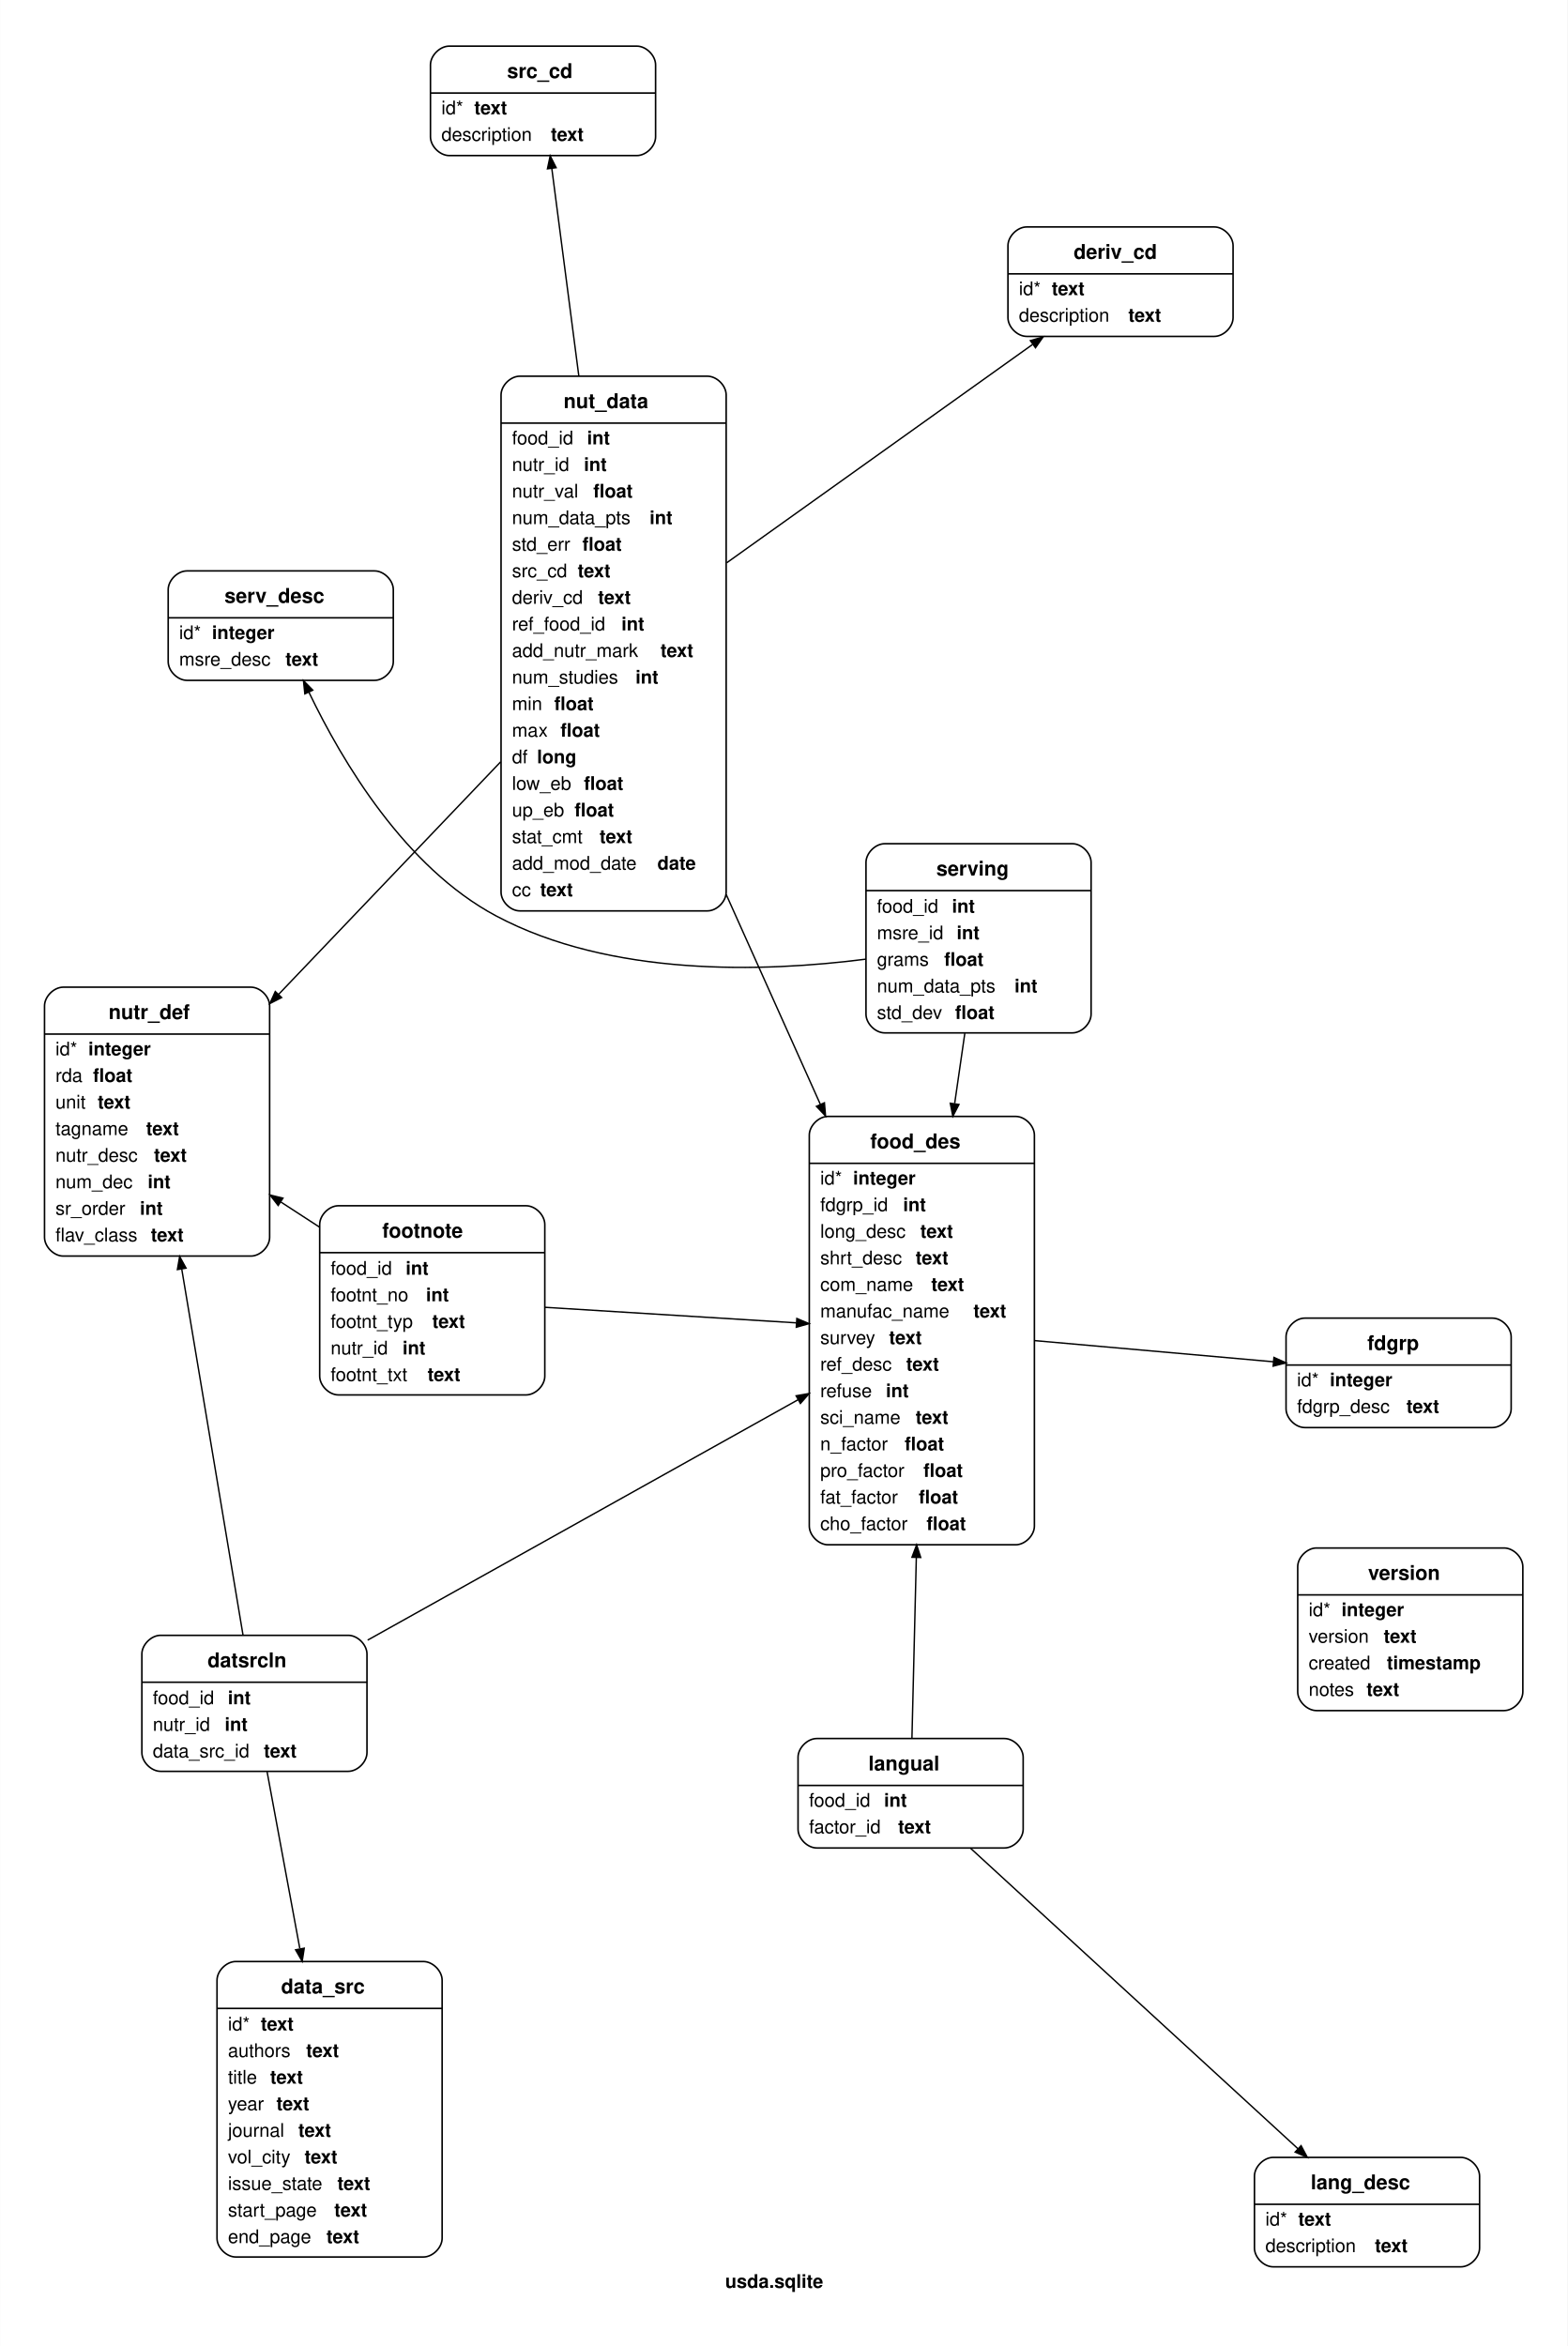
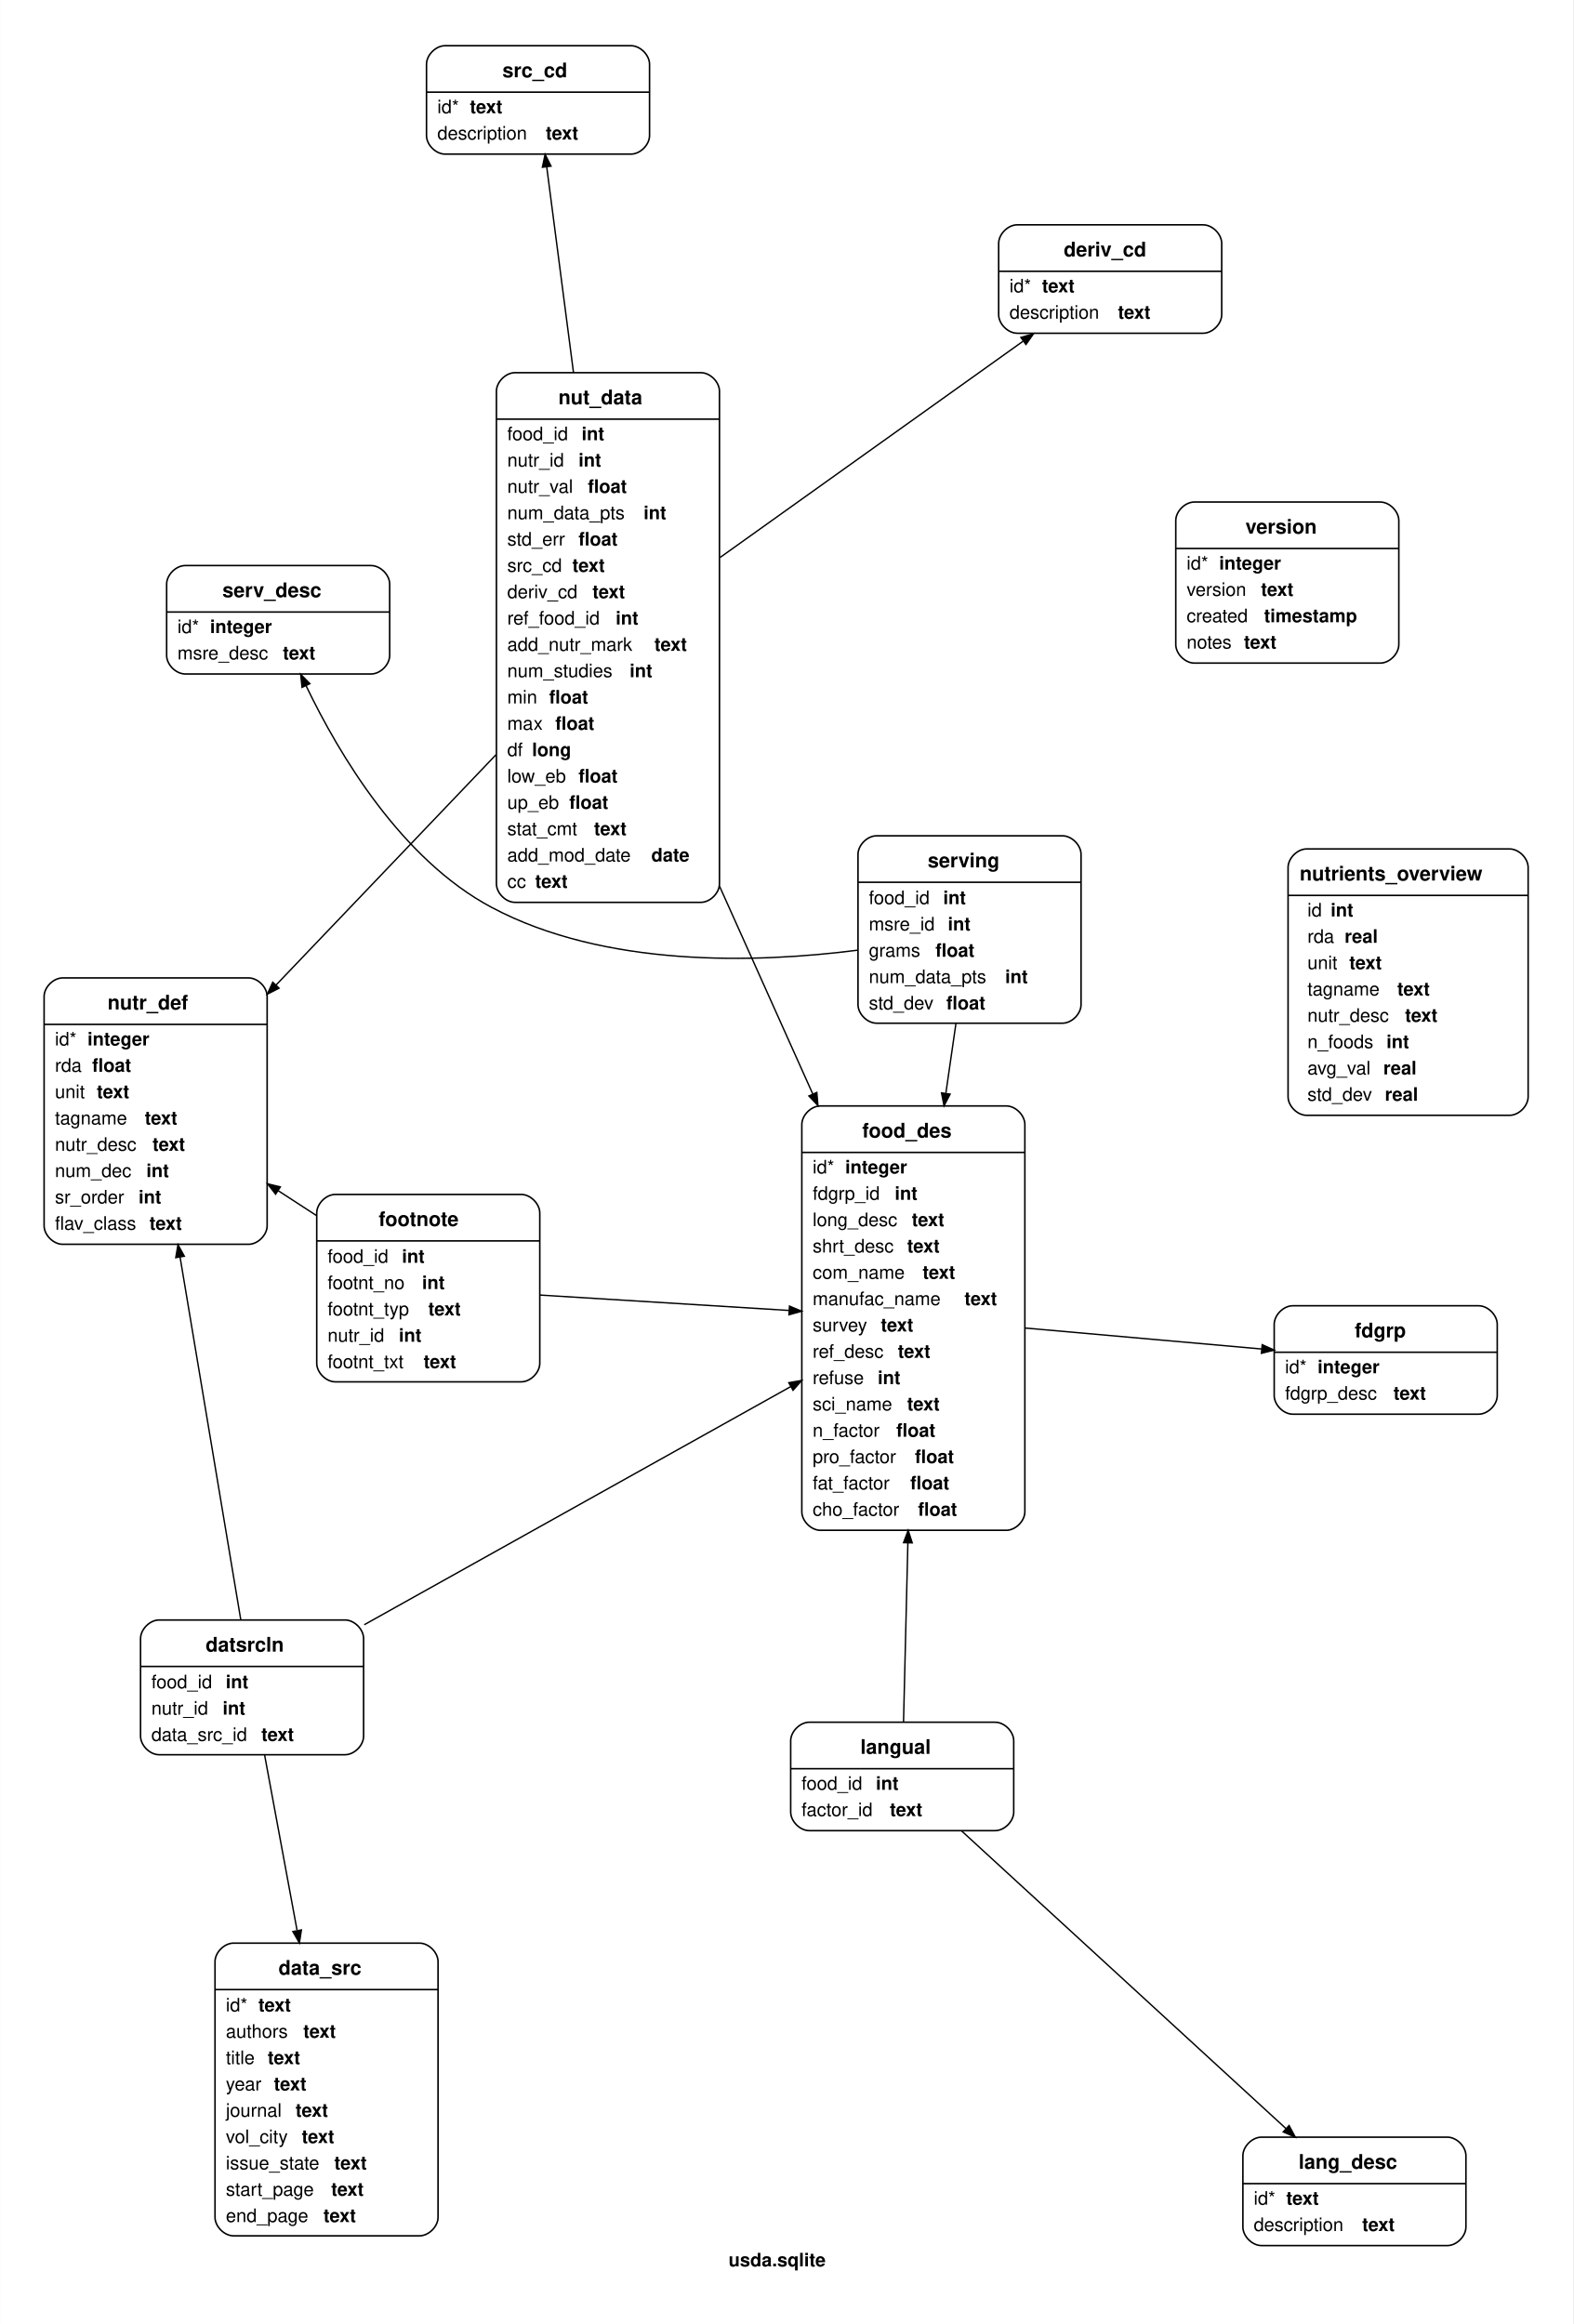
- <svg xmlns="http://www.w3.org/2000/svg" width="1003pt" height="1501pt" viewBox="0.00 0.00 1002.60 1500.60">
+ <svg xmlns="http://www.w3.org/2000/svg" width="1016pt" height="1501pt" viewBox="0.00 0.00 1015.60 1500.60">
  <g id="graph0" class="graph" transform="scale(1 1) rotate(0) translate(28.8 1450.8)">
-     <polygon fill="white" stroke="transparent" points="-28.8,49.8 -28.8,-1450.8 973.8,-1450.8 973.8,49.8 -28.8,49.8" />
-     <text text-anchor="start" x="435" y="12.6" font-family="Helvetica,sans-Serif" font-weight="bold" font-size="12.00">usda.sqlite</text>
+     <polygon fill="white" stroke="transparent" points="-28.8,49.8 -28.8,-1450.8 986.8,-1450.8 986.8,49.8 -28.8,49.8" />
+     <text text-anchor="start" x="441.5" y="12.6" font-family="Helvetica,sans-Serif" font-weight="bold" font-size="12.00">usda.sqlite</text>
    <g id="node1" class="node">
-       <path fill="none" stroke="black" d="M813.24,-356.64C813.24,-356.64 933.24,-356.64 933.24,-356.64 939.24,-356.64 945.24,-362.64 945.24,-368.64 945.24,-368.64 945.24,-448.64 945.24,-448.64 945.24,-454.64 939.24,-460.64 933.24,-460.64 933.24,-460.64 813.24,-460.64 813.24,-460.64 807.24,-460.64 801.24,-454.64 801.24,-448.64 801.24,-448.64 801.24,-368.64 801.24,-368.64 801.24,-362.64 807.24,-356.64 813.24,-356.64" />
-       <text text-anchor="start" x="846.24" y="-440.24" font-family="Helvetica,sans-Serif" font-weight="bold" font-size="13.00">version</text>
-       <polyline fill="none" stroke="black" points="801.24,-430.64 945.24,-430.64 " />
-       <text text-anchor="start" x="808.24" y="-417.04" font-family="Helvetica,sans-Serif" font-size="12.00">id* </text>
-       <text text-anchor="start" x="829.24" y="-417.04" font-family="Helvetica,sans-Serif" font-weight="bold" font-size="12.00">integer</text>
-       <text text-anchor="start" x="808.24" y="-400.04" font-family="Helvetica,sans-Serif" font-size="12.00">version </text>
-       <text text-anchor="start" x="856.24" y="-400.04" font-family="Helvetica,sans-Serif" font-weight="bold" font-size="12.00">text</text>
-       <text text-anchor="start" x="808.24" y="-383.04" font-family="Helvetica,sans-Serif" font-size="12.00">created </text>
-       <text text-anchor="start" x="858.24" y="-383.04" font-family="Helvetica,sans-Serif" font-weight="bold" font-size="12.00">timestamp</text>
-       <text text-anchor="start" x="808.24" y="-366.04" font-family="Helvetica,sans-Serif" font-size="12.00">notes </text>
-       <text text-anchor="start" x="845.24" y="-366.04" font-family="Helvetica,sans-Serif" font-weight="bold" font-size="12.00">text</text>
+       <path fill="none" stroke="black" d="M742.24,-1022.64C742.24,-1022.64 862.24,-1022.64 862.24,-1022.64 868.24,-1022.64 874.24,-1028.64 874.24,-1034.64 874.24,-1034.64 874.24,-1114.64 874.24,-1114.64 874.24,-1120.64 868.24,-1126.64 862.24,-1126.64 862.24,-1126.64 742.24,-1126.64 742.24,-1126.64 736.24,-1126.64 730.24,-1120.64 730.24,-1114.64 730.24,-1114.64 730.24,-1034.64 730.24,-1034.64 730.24,-1028.64 736.24,-1022.64 742.24,-1022.64" />
+       <text text-anchor="start" x="775.24" y="-1106.24" font-family="Helvetica,sans-Serif" font-weight="bold" font-size="13.00">version</text>
+       <polyline fill="none" stroke="black" points="730.24,-1096.64 874.24,-1096.64 " />
+       <text text-anchor="start" x="737.24" y="-1083.04" font-family="Helvetica,sans-Serif" font-size="12.00">id* </text>
+       <text text-anchor="start" x="758.24" y="-1083.04" font-family="Helvetica,sans-Serif" font-weight="bold" font-size="12.00">integer</text>
+       <text text-anchor="start" x="737.24" y="-1066.04" font-family="Helvetica,sans-Serif" font-size="12.00">version </text>
+       <text text-anchor="start" x="785.24" y="-1066.04" font-family="Helvetica,sans-Serif" font-weight="bold" font-size="12.00">text</text>
+       <text text-anchor="start" x="737.24" y="-1049.04" font-family="Helvetica,sans-Serif" font-size="12.00">created </text>
+       <text text-anchor="start" x="787.24" y="-1049.04" font-family="Helvetica,sans-Serif" font-weight="bold" font-size="12.00">timestamp</text>
+       <text text-anchor="start" x="737.24" y="-1032.04" font-family="Helvetica,sans-Serif" font-size="12.00">notes </text>
+       <text text-anchor="start" x="774.24" y="-1032.04" font-family="Helvetica,sans-Serif" font-weight="bold" font-size="12.00">text</text>
    </g>
    <g id="node2" class="node">
      <path fill="none" stroke="black" d="M11.61,-647.36C11.61,-647.36 131.61,-647.36 131.61,-647.36 137.61,-647.36 143.61,-653.36 143.61,-659.36 143.61,-659.36 143.61,-807.36 143.61,-807.36 143.61,-813.36 137.61,-819.36 131.61,-819.36 131.61,-819.36 11.61,-819.36 11.61,-819.36 5.61,-819.36 -0.39,-813.36 -0.39,-807.36 -0.39,-807.36 -0.39,-659.36 -0.39,-659.36 -0.39,-653.36 5.61,-647.36 11.61,-647.36" />
      <text text-anchor="start" x="40.61" y="-798.96" font-family="Helvetica,sans-Serif" font-weight="bold" font-size="13.00">nutr_def</text>
      <polyline fill="none" stroke="black" points="-0.39,-789.36 143.61,-789.36 " />
      <text text-anchor="start" x="6.61" y="-775.76" font-family="Helvetica,sans-Serif" font-size="12.00">id* </text>
      <text text-anchor="start" x="27.61" y="-775.76" font-family="Helvetica,sans-Serif" font-weight="bold" font-size="12.00">integer</text>
      <text text-anchor="start" x="6.61" y="-758.76" font-family="Helvetica,sans-Serif" font-size="12.00">rda </text>
      <text text-anchor="start" x="30.61" y="-758.76" font-family="Helvetica,sans-Serif" font-weight="bold" font-size="12.00">float</text>
      <text text-anchor="start" x="6.61" y="-741.76" font-family="Helvetica,sans-Serif" font-size="12.00">unit </text>
      <text text-anchor="start" x="33.61" y="-741.76" font-family="Helvetica,sans-Serif" font-weight="bold" font-size="12.00">text</text>
      <text text-anchor="start" x="6.61" y="-724.76" font-family="Helvetica,sans-Serif" font-size="12.00">tagname </text>
      <text text-anchor="start" x="64.61" y="-724.76" font-family="Helvetica,sans-Serif" font-weight="bold" font-size="12.00">text</text>
      <text text-anchor="start" x="6.61" y="-707.76" font-family="Helvetica,sans-Serif" font-size="12.00">nutr_desc </text>
      <text text-anchor="start" x="69.61" y="-707.76" font-family="Helvetica,sans-Serif" font-weight="bold" font-size="12.00">text</text>
      <text text-anchor="start" x="6.61" y="-690.76" font-family="Helvetica,sans-Serif" font-size="12.00">num_dec </text>
      <text text-anchor="start" x="65.61" y="-690.76" font-family="Helvetica,sans-Serif" font-weight="bold" font-size="12.00">int</text>
      <text text-anchor="start" x="6.61" y="-673.76" font-family="Helvetica,sans-Serif" font-size="12.00">sr_order </text>
      <text text-anchor="start" x="60.61" y="-673.76" font-family="Helvetica,sans-Serif" font-weight="bold" font-size="12.00">int</text>
      <text text-anchor="start" x="6.61" y="-656.76" font-family="Helvetica,sans-Serif" font-size="12.00">flav_class </text>
      <text text-anchor="start" x="67.61" y="-656.76" font-family="Helvetica,sans-Serif" font-weight="bold" font-size="12.00">text</text>
    </g>
    <g id="node3" class="node">
      <path fill="none" stroke="black" d="M805.78,-537.67C805.78,-537.67 925.78,-537.67 925.78,-537.67 931.78,-537.67 937.78,-543.67 937.78,-549.67 937.78,-549.67 937.78,-595.67 937.78,-595.67 937.78,-601.67 931.78,-607.67 925.78,-607.67 925.78,-607.67 805.78,-607.67 805.78,-607.67 799.78,-607.67 793.78,-601.67 793.78,-595.67 793.78,-595.67 793.78,-549.67 793.78,-549.67 793.78,-543.67 799.78,-537.67 805.78,-537.67" />
      <text text-anchor="start" x="845.78" y="-587.27" font-family="Helvetica,sans-Serif" font-weight="bold" font-size="13.00">fdgrp</text>
      <polyline fill="none" stroke="black" points="793.78,-577.67 937.78,-577.67 " />
      <text text-anchor="start" x="800.78" y="-564.07" font-family="Helvetica,sans-Serif" font-size="12.00">id* </text>
      <text text-anchor="start" x="821.78" y="-564.07" font-family="Helvetica,sans-Serif" font-weight="bold" font-size="12.00">integer</text>
      <text text-anchor="start" x="800.78" y="-547.07" font-family="Helvetica,sans-Serif" font-size="12.00">fdgrp_desc </text>
      <text text-anchor="start" x="870.78" y="-547.07" font-family="Helvetica,sans-Serif" font-weight="bold" font-size="12.00">text</text>
    </g>
    <g id="node4" class="node">
      <path fill="none" stroke="black" d="M500.81,-462.69C500.81,-462.69 620.81,-462.69 620.81,-462.69 626.81,-462.69 632.81,-468.69 632.81,-474.69 632.81,-474.69 632.81,-724.69 632.81,-724.69 632.81,-730.69 626.81,-736.69 620.81,-736.69 620.81,-736.69 500.81,-736.69 500.81,-736.69 494.81,-736.69 488.81,-730.69 488.81,-724.69 488.81,-724.69 488.81,-474.69 488.81,-474.69 488.81,-468.69 494.81,-462.69 500.81,-462.69" />
      <text text-anchor="start" x="527.81" y="-716.29" font-family="Helvetica,sans-Serif" font-weight="bold" font-size="13.00">food_des</text>
      <polyline fill="none" stroke="black" points="488.81,-706.69 632.81,-706.69 " />
      <text text-anchor="start" x="495.81" y="-693.09" font-family="Helvetica,sans-Serif" font-size="12.00">id* </text>
      <text text-anchor="start" x="516.81" y="-693.09" font-family="Helvetica,sans-Serif" font-weight="bold" font-size="12.00">integer</text>
      <text text-anchor="start" x="495.81" y="-676.09" font-family="Helvetica,sans-Serif" font-size="12.00">fdgrp_id </text>
      <text text-anchor="start" x="548.81" y="-676.09" font-family="Helvetica,sans-Serif" font-weight="bold" font-size="12.00">int</text>
      <text text-anchor="start" x="495.81" y="-659.09" font-family="Helvetica,sans-Serif" font-size="12.00">long_desc </text>
      <text text-anchor="start" x="559.81" y="-659.09" font-family="Helvetica,sans-Serif" font-weight="bold" font-size="12.00">text</text>
      <text text-anchor="start" x="495.81" y="-642.09" font-family="Helvetica,sans-Serif" font-size="12.00">shrt_desc </text>
      <text text-anchor="start" x="556.81" y="-642.09" font-family="Helvetica,sans-Serif" font-weight="bold" font-size="12.00">text</text>
      <text text-anchor="start" x="495.81" y="-625.09" font-family="Helvetica,sans-Serif" font-size="12.00">com_name </text>
      <text text-anchor="start" x="566.81" y="-625.09" font-family="Helvetica,sans-Serif" font-weight="bold" font-size="12.00">text</text>
      <text text-anchor="start" x="495.81" y="-608.09" font-family="Helvetica,sans-Serif" font-size="12.00">manufac_name </text>
      <text text-anchor="start" x="593.81" y="-608.09" font-family="Helvetica,sans-Serif" font-weight="bold" font-size="12.00">text</text>
      <text text-anchor="start" x="495.81" y="-591.09" font-family="Helvetica,sans-Serif" font-size="12.00">survey </text>
      <text text-anchor="start" x="539.81" y="-591.09" font-family="Helvetica,sans-Serif" font-weight="bold" font-size="12.00">text</text>
      <text text-anchor="start" x="495.81" y="-574.09" font-family="Helvetica,sans-Serif" font-size="12.00">ref_desc </text>
      <text text-anchor="start" x="550.81" y="-574.09" font-family="Helvetica,sans-Serif" font-weight="bold" font-size="12.00">text</text>
      <text text-anchor="start" x="495.81" y="-557.09" font-family="Helvetica,sans-Serif" font-size="12.00">refuse </text>
      <text text-anchor="start" x="537.81" y="-557.09" font-family="Helvetica,sans-Serif" font-weight="bold" font-size="12.00">int</text>
      <text text-anchor="start" x="495.81" y="-540.09" font-family="Helvetica,sans-Serif" font-size="12.00">sci_name </text>
      <text text-anchor="start" x="556.81" y="-540.09" font-family="Helvetica,sans-Serif" font-weight="bold" font-size="12.00">text</text>
      <text text-anchor="start" x="495.81" y="-523.09" font-family="Helvetica,sans-Serif" font-size="12.00">n_factor </text>
      <text text-anchor="start" x="549.81" y="-523.09" font-family="Helvetica,sans-Serif" font-weight="bold" font-size="12.00">float</text>
      <text text-anchor="start" x="495.81" y="-506.09" font-family="Helvetica,sans-Serif" font-size="12.00">pro_factor </text>
      <text text-anchor="start" x="561.81" y="-506.09" font-family="Helvetica,sans-Serif" font-weight="bold" font-size="12.00">float</text>
      <text text-anchor="start" x="495.81" y="-489.09" font-family="Helvetica,sans-Serif" font-size="12.00">fat_factor </text>
      <text text-anchor="start" x="558.81" y="-489.09" font-family="Helvetica,sans-Serif" font-weight="bold" font-size="12.00">float</text>
      <text text-anchor="start" x="495.81" y="-472.09" font-family="Helvetica,sans-Serif" font-size="12.00">cho_factor </text>
      <text text-anchor="start" x="563.81" y="-472.09" font-family="Helvetica,sans-Serif" font-weight="bold" font-size="12.00">float</text>
    </g>
    <g id="edge1" class="edge">
      <path fill="none" stroke="black" stroke-width="0.9" d="M633.08,-593.28C678.96,-589.22 738.37,-583.96 785.67,-579.76" />
      <polygon fill="black" stroke="black" stroke-width="0.9" points="786.04,-582.54 793.76,-579.05 785.54,-576.96 786.04,-582.54" />
    </g>
    <g id="node5" class="node">
      <path fill="none" stroke="black" d="M258.49,-1351.29C258.49,-1351.29 378.49,-1351.29 378.49,-1351.29 384.49,-1351.29 390.49,-1357.29 390.49,-1363.29 390.49,-1363.29 390.49,-1409.29 390.49,-1409.29 390.49,-1415.29 384.49,-1421.29 378.49,-1421.29 378.49,-1421.29 258.49,-1421.29 258.49,-1421.29 252.49,-1421.29 246.49,-1415.29 246.49,-1409.29 246.49,-1409.29 246.49,-1363.29 246.49,-1363.29 246.49,-1357.29 252.49,-1351.29 258.49,-1351.29" />
      <text text-anchor="start" x="295.49" y="-1400.89" font-family="Helvetica,sans-Serif" font-weight="bold" font-size="13.00">src_cd</text>
      <polyline fill="none" stroke="black" points="246.49,-1391.29 390.49,-1391.29 " />
      <text text-anchor="start" x="253.49" y="-1377.69" font-family="Helvetica,sans-Serif" font-size="12.00">id* </text>
      <text text-anchor="start" x="274.49" y="-1377.69" font-family="Helvetica,sans-Serif" font-weight="bold" font-size="12.00">text</text>
      <text text-anchor="start" x="253.49" y="-1360.69" font-family="Helvetica,sans-Serif" font-size="12.00">description </text>
      <text text-anchor="start" x="323.49" y="-1360.69" font-family="Helvetica,sans-Serif" font-weight="bold" font-size="12.00">text</text>
    </g>
    <g id="node6" class="node">
      <path fill="none" stroke="black" d="M627.89,-1235.63C627.89,-1235.63 747.89,-1235.63 747.89,-1235.63 753.89,-1235.63 759.89,-1241.63 759.89,-1247.63 759.89,-1247.63 759.89,-1293.63 759.89,-1293.63 759.89,-1299.63 753.89,-1305.63 747.89,-1305.63 747.89,-1305.63 627.89,-1305.63 627.89,-1305.63 621.89,-1305.63 615.89,-1299.63 615.89,-1293.63 615.89,-1293.63 615.89,-1247.63 615.89,-1247.63 615.89,-1241.63 621.89,-1235.63 627.89,-1235.63" />
      <text text-anchor="start" x="657.89" y="-1285.23" font-family="Helvetica,sans-Serif" font-weight="bold" font-size="13.00">deriv_cd</text>
      <polyline fill="none" stroke="black" points="615.89,-1275.63 759.89,-1275.63 " />
      <text text-anchor="start" x="622.89" y="-1262.03" font-family="Helvetica,sans-Serif" font-size="12.00">id* </text>
      <text text-anchor="start" x="643.89" y="-1262.03" font-family="Helvetica,sans-Serif" font-weight="bold" font-size="12.00">text</text>
      <text text-anchor="start" x="622.89" y="-1245.03" font-family="Helvetica,sans-Serif" font-size="12.00">description </text>
      <text text-anchor="start" x="692.89" y="-1245.03" font-family="Helvetica,sans-Serif" font-weight="bold" font-size="12.00">text</text>
    </g>
    <g id="node7" class="node">
      <path fill="none" stroke="black" d="M303.64,-868.16C303.64,-868.16 423.64,-868.16 423.64,-868.16 429.64,-868.16 435.64,-874.16 435.64,-880.16 435.64,-880.16 435.64,-1198.16 435.64,-1198.16 435.64,-1204.16 429.64,-1210.16 423.64,-1210.16 423.64,-1210.16 303.64,-1210.16 303.64,-1210.16 297.64,-1210.16 291.64,-1204.16 291.64,-1198.16 291.64,-1198.16 291.64,-880.16 291.64,-880.16 291.64,-874.16 297.64,-868.16 303.64,-868.16" />
      <text text-anchor="start" x="331.64" y="-1189.76" font-family="Helvetica,sans-Serif" font-weight="bold" font-size="13.00">nut_data</text>
      <polyline fill="none" stroke="black" points="291.64,-1180.16 435.64,-1180.16 " />
      <text text-anchor="start" x="298.64" y="-1166.56" font-family="Helvetica,sans-Serif" font-size="12.00">food_id </text>
      <text text-anchor="start" x="346.64" y="-1166.56" font-family="Helvetica,sans-Serif" font-weight="bold" font-size="12.00">int</text>
      <text text-anchor="start" x="298.64" y="-1149.56" font-family="Helvetica,sans-Serif" font-size="12.00">nutr_id </text>
      <text text-anchor="start" x="344.64" y="-1149.56" font-family="Helvetica,sans-Serif" font-weight="bold" font-size="12.00">int</text>
      <text text-anchor="start" x="298.64" y="-1132.56" font-family="Helvetica,sans-Serif" font-size="12.00">nutr_val </text>
      <text text-anchor="start" x="350.64" y="-1132.56" font-family="Helvetica,sans-Serif" font-weight="bold" font-size="12.00">float</text>
      <text text-anchor="start" x="298.64" y="-1115.56" font-family="Helvetica,sans-Serif" font-size="12.00">num_data_pts </text>
      <text text-anchor="start" x="386.64" y="-1115.56" font-family="Helvetica,sans-Serif" font-weight="bold" font-size="12.00">int</text>
      <text text-anchor="start" x="298.64" y="-1098.56" font-family="Helvetica,sans-Serif" font-size="12.00">std_err </text>
-       <text text-anchor="start" x="343.64" y="-1098.56" font-family="Helvetica,sans-Serif" font-weight="bold" font-size="12.00">float</text>
+       <text text-anchor="start" x="344.64" y="-1098.56" font-family="Helvetica,sans-Serif" font-weight="bold" font-size="12.00">float</text>
      <text text-anchor="start" x="298.64" y="-1081.56" font-family="Helvetica,sans-Serif" font-size="12.00">src_cd </text>
      <text text-anchor="start" x="340.64" y="-1081.56" font-family="Helvetica,sans-Serif" font-weight="bold" font-size="12.00">text</text>
      <text text-anchor="start" x="298.64" y="-1064.56" font-family="Helvetica,sans-Serif" font-size="12.00">deriv_cd </text>
      <text text-anchor="start" x="353.64" y="-1064.56" font-family="Helvetica,sans-Serif" font-weight="bold" font-size="12.00">text</text>
      <text text-anchor="start" x="298.64" y="-1047.56" font-family="Helvetica,sans-Serif" font-size="12.00">ref_food_id </text>
      <text text-anchor="start" x="368.64" y="-1047.56" font-family="Helvetica,sans-Serif" font-weight="bold" font-size="12.00">int</text>
      <text text-anchor="start" x="298.64" y="-1030.56" font-family="Helvetica,sans-Serif" font-size="12.00">add_nutr_mark </text>
      <text text-anchor="start" x="393.64" y="-1030.56" font-family="Helvetica,sans-Serif" font-weight="bold" font-size="12.00">text</text>
      <text text-anchor="start" x="298.64" y="-1013.56" font-family="Helvetica,sans-Serif" font-size="12.00">num_studies </text>
      <text text-anchor="start" x="377.64" y="-1013.56" font-family="Helvetica,sans-Serif" font-weight="bold" font-size="12.00">int</text>
      <text text-anchor="start" x="298.64" y="-996.56" font-family="Helvetica,sans-Serif" font-size="12.00">min </text>
      <text text-anchor="start" x="325.64" y="-996.56" font-family="Helvetica,sans-Serif" font-weight="bold" font-size="12.00">float</text>
      <text text-anchor="start" x="298.64" y="-979.56" font-family="Helvetica,sans-Serif" font-size="12.00">max </text>
      <text text-anchor="start" x="329.64" y="-979.56" font-family="Helvetica,sans-Serif" font-weight="bold" font-size="12.00">float</text>
      <text text-anchor="start" x="298.64" y="-962.56" font-family="Helvetica,sans-Serif" font-size="12.00">df </text>
      <text text-anchor="start" x="314.64" y="-962.56" font-family="Helvetica,sans-Serif" font-weight="bold" font-size="12.00">long</text>
      <text text-anchor="start" x="298.64" y="-945.56" font-family="Helvetica,sans-Serif" font-size="12.00">low_eb </text>
      <text text-anchor="start" x="344.64" y="-945.56" font-family="Helvetica,sans-Serif" font-weight="bold" font-size="12.00">float</text>
      <text text-anchor="start" x="298.64" y="-928.56" font-family="Helvetica,sans-Serif" font-size="12.00">up_eb </text>
      <text text-anchor="start" x="338.64" y="-928.56" font-family="Helvetica,sans-Serif" font-weight="bold" font-size="12.00">float</text>
      <text text-anchor="start" x="298.64" y="-911.56" font-family="Helvetica,sans-Serif" font-size="12.00">stat_cmt </text>
      <text text-anchor="start" x="354.64" y="-911.56" font-family="Helvetica,sans-Serif" font-weight="bold" font-size="12.00">text</text>
      <text text-anchor="start" x="298.64" y="-894.56" font-family="Helvetica,sans-Serif" font-size="12.00">add_mod_date </text>
      <text text-anchor="start" x="391.64" y="-894.56" font-family="Helvetica,sans-Serif" font-weight="bold" font-size="12.00">date</text>
      <text text-anchor="start" x="298.64" y="-877.56" font-family="Helvetica,sans-Serif" font-size="12.00">cc </text>
      <text text-anchor="start" x="316.64" y="-877.56" font-family="Helvetica,sans-Serif" font-weight="bold" font-size="12.00">text</text>
    </g>
    <g id="edge4" class="edge">
      <path fill="none" stroke="black" stroke-width="0.9" d="M291.45,-963.57C248.29,-918.37 193.44,-860.93 149.33,-814.74" />
      <polygon fill="black" stroke="black" stroke-width="0.9" points="151.28,-812.73 143.73,-808.87 147.23,-816.59 151.28,-812.73" />
    </g>
    <g id="edge5" class="edge">
      <path fill="none" stroke="black" stroke-width="0.9" d="M435.66,-878.64C455.37,-834.71 476.6,-787.38 495.89,-744.39" />
      <polygon fill="black" stroke="black" stroke-width="0.9" points="498.49,-745.42 499.21,-736.98 493.38,-743.13 498.49,-745.42" />
    </g>
    <g id="edge3" class="edge">
      <path fill="none" stroke="black" stroke-width="0.9" d="M341.4,-1210.18C334.99,-1259.4 328.56,-1308.9 324.14,-1342.83" />
      <polygon fill="black" stroke="black" stroke-width="0.9" points="321.32,-1342.81 323.07,-1351.11 326.88,-1343.53 321.32,-1342.81" />
    </g>
    <g id="edge2" class="edge">
      <path fill="none" stroke="black" stroke-width="0.9" d="M436,-1090.82C495.07,-1132.98 577.35,-1191.72 631.58,-1230.43" />
      <polygon fill="black" stroke="black" stroke-width="0.9" points="630.24,-1232.92 638.38,-1235.29 633.5,-1228.36 630.24,-1232.92" />
    </g>
    <g id="node8" class="node">
      <path fill="none" stroke="black" d="M785.57,-0.84C785.57,-0.84 905.57,-0.84 905.57,-0.84 911.57,-0.84 917.57,-6.84 917.57,-12.84 917.57,-12.84 917.57,-58.84 917.57,-58.84 917.57,-64.84 911.57,-70.84 905.57,-70.84 905.57,-70.84 785.57,-70.84 785.57,-70.84 779.57,-70.84 773.57,-64.84 773.57,-58.84 773.57,-58.84 773.57,-12.84 773.57,-12.84 773.57,-6.84 779.57,-0.84 785.57,-0.84" />
      <text text-anchor="start" x="809.57" y="-50.44" font-family="Helvetica,sans-Serif" font-weight="bold" font-size="13.00">lang_desc</text>
      <polyline fill="none" stroke="black" points="773.57,-40.84 917.57,-40.84 " />
      <text text-anchor="start" x="780.57" y="-27.24" font-family="Helvetica,sans-Serif" font-size="12.00">id* </text>
      <text text-anchor="start" x="801.57" y="-27.24" font-family="Helvetica,sans-Serif" font-weight="bold" font-size="12.00">text</text>
      <text text-anchor="start" x="780.57" y="-10.24" font-family="Helvetica,sans-Serif" font-size="12.00">description </text>
      <text text-anchor="start" x="850.57" y="-10.24" font-family="Helvetica,sans-Serif" font-weight="bold" font-size="12.00">text</text>
    </g>
    <g id="node9" class="node">
      <path fill="none" stroke="black" d="M493.62,-268.76C493.62,-268.76 613.62,-268.76 613.62,-268.76 619.62,-268.76 625.62,-274.76 625.62,-280.76 625.62,-280.76 625.62,-326.76 625.62,-326.76 625.62,-332.76 619.62,-338.76 613.62,-338.76 613.62,-338.76 493.62,-338.76 493.62,-338.76 487.62,-338.76 481.62,-332.76 481.62,-326.76 481.62,-326.76 481.62,-280.76 481.62,-280.76 481.62,-274.76 487.62,-268.76 493.62,-268.76" />
      <text text-anchor="start" x="526.62" y="-318.36" font-family="Helvetica,sans-Serif" font-weight="bold" font-size="13.00">langual</text>
      <polyline fill="none" stroke="black" points="481.62,-308.76 625.62,-308.76 " />
      <text text-anchor="start" x="488.62" y="-295.16" font-family="Helvetica,sans-Serif" font-size="12.00">food_id </text>
      <text text-anchor="start" x="536.62" y="-295.16" font-family="Helvetica,sans-Serif" font-weight="bold" font-size="12.00">int</text>
      <text text-anchor="start" x="488.62" y="-278.16" font-family="Helvetica,sans-Serif" font-size="12.00">factor_id </text>
      <text text-anchor="start" x="545.62" y="-278.16" font-family="Helvetica,sans-Serif" font-weight="bold" font-size="12.00">text</text>
    </g>
    <g id="edge7" class="edge">
      <path fill="none" stroke="black" stroke-width="0.9" d="M554.47,-338.87C555.18,-367.98 556.24,-411.45 557.28,-454.59" />
      <polygon fill="black" stroke="black" stroke-width="0.9" points="554.49,-454.71 557.48,-462.64 560.08,-454.58 554.49,-454.71" />
    </g>
    <g id="edge6" class="edge">
      <path fill="none" stroke="black" stroke-width="0.9" d="M591.79,-268.74C645.77,-219.19 744.2,-128.86 801.32,-76.45" />
      <polygon fill="black" stroke="black" stroke-width="0.9" points="803.39,-78.35 807.39,-70.87 799.6,-74.22 803.39,-78.35" />
    </g>
    <g id="node10" class="node">
      <path fill="none" stroke="black" d="M121.95,-7.13C121.95,-7.13 241.95,-7.13 241.95,-7.13 247.95,-7.13 253.95,-13.13 253.95,-19.13 253.95,-19.13 253.95,-184.13 253.95,-184.13 253.95,-190.13 247.95,-196.13 241.95,-196.13 241.95,-196.13 121.95,-196.13 121.95,-196.13 115.95,-196.13 109.95,-190.13 109.95,-184.13 109.95,-184.13 109.95,-19.13 109.95,-19.13 109.95,-13.13 115.95,-7.13 121.95,-7.13" />
      <text text-anchor="start" x="150.95" y="-175.73" font-family="Helvetica,sans-Serif" font-weight="bold" font-size="13.00">data_src</text>
      <polyline fill="none" stroke="black" points="109.95,-166.13 253.95,-166.13 " />
      <text text-anchor="start" x="116.95" y="-152.03" font-family="Helvetica,sans-Serif" font-size="12.00">id* </text>
      <text text-anchor="start" x="137.95" y="-152.03" font-family="Helvetica,sans-Serif" font-weight="bold" font-size="12.00">text</text>
      <text text-anchor="start" x="116.95" y="-135.03" font-family="Helvetica,sans-Serif" font-size="12.00">authors </text>
      <text text-anchor="start" x="166.95" y="-135.03" font-family="Helvetica,sans-Serif" font-weight="bold" font-size="12.00">text</text>
      <text text-anchor="start" x="116.95" y="-118.03" font-family="Helvetica,sans-Serif" font-size="12.00">title </text>
      <text text-anchor="start" x="143.95" y="-118.03" font-family="Helvetica,sans-Serif" font-weight="bold" font-size="12.00">text</text>
      <text text-anchor="start" x="116.95" y="-101.03" font-family="Helvetica,sans-Serif" font-size="12.00">year </text>
      <text text-anchor="start" x="147.95" y="-101.03" font-family="Helvetica,sans-Serif" font-weight="bold" font-size="12.00">text</text>
      <text text-anchor="start" x="116.95" y="-84.03" font-family="Helvetica,sans-Serif" font-size="12.00">journal </text>
      <text text-anchor="start" x="161.95" y="-84.03" font-family="Helvetica,sans-Serif" font-weight="bold" font-size="12.00">text</text>
      <text text-anchor="start" x="116.95" y="-67.03" font-family="Helvetica,sans-Serif" font-size="12.00">vol_city </text>
      <text text-anchor="start" x="165.95" y="-67.03" font-family="Helvetica,sans-Serif" font-weight="bold" font-size="12.00">text</text>
      <text text-anchor="start" x="116.95" y="-50.03" font-family="Helvetica,sans-Serif" font-size="12.00">issue_state </text>
      <text text-anchor="start" x="186.95" y="-50.03" font-family="Helvetica,sans-Serif" font-weight="bold" font-size="12.00">text</text>
      <text text-anchor="start" x="116.95" y="-33.03" font-family="Helvetica,sans-Serif" font-size="12.00">start_page </text>
      <text text-anchor="start" x="184.95" y="-33.03" font-family="Helvetica,sans-Serif" font-weight="bold" font-size="12.00">text</text>
      <text text-anchor="start" x="116.95" y="-16.03" font-family="Helvetica,sans-Serif" font-size="12.00">end_page </text>
      <text text-anchor="start" x="179.95" y="-16.03" font-family="Helvetica,sans-Serif" font-weight="bold" font-size="12.00">text</text>
    </g>
    <g id="node11" class="node">
      <path fill="none" stroke="black" d="M73.88,-317.78C73.88,-317.78 193.88,-317.78 193.88,-317.78 199.88,-317.78 205.88,-323.78 205.88,-329.78 205.88,-329.78 205.88,-392.78 205.88,-392.78 205.88,-398.78 199.88,-404.78 193.88,-404.78 193.88,-404.78 73.88,-404.78 73.88,-404.78 67.88,-404.78 61.88,-398.78 61.88,-392.78 61.88,-392.78 61.88,-329.78 61.88,-329.78 61.88,-323.78 67.88,-317.78 73.88,-317.78" />
      <text text-anchor="start" x="103.88" y="-384.38" font-family="Helvetica,sans-Serif" font-weight="bold" font-size="13.00">datsrcln</text>
      <polyline fill="none" stroke="black" points="61.88,-374.78 205.88,-374.78 " />
      <text text-anchor="start" x="68.88" y="-360.68" font-family="Helvetica,sans-Serif" font-size="12.00">food_id </text>
      <text text-anchor="start" x="116.88" y="-360.68" font-family="Helvetica,sans-Serif" font-weight="bold" font-size="12.00">int</text>
      <text text-anchor="start" x="68.88" y="-343.68" font-family="Helvetica,sans-Serif" font-size="12.00">nutr_id </text>
      <text text-anchor="start" x="114.88" y="-343.68" font-family="Helvetica,sans-Serif" font-weight="bold" font-size="12.00">int</text>
      <text text-anchor="start" x="68.88" y="-326.68" font-family="Helvetica,sans-Serif" font-size="12.00">data_src_id </text>
      <text text-anchor="start" x="139.88" y="-326.68" font-family="Helvetica,sans-Serif" font-weight="bold" font-size="12.00">text</text>
    </g>
    <g id="edge9" class="edge">
      <path fill="none" stroke="black" stroke-width="0.9" d="M126.56,-405.06C116.99,-462.24 99.98,-563.89 87.41,-638.98" />
      <polygon fill="black" stroke="black" stroke-width="0.9" points="84.61,-638.73 86.05,-647.08 90.14,-639.65 84.61,-638.73" />
    </g>
    <g id="edge10" class="edge">
      <path fill="none" stroke="black" stroke-width="0.9" d="M206.31,-401.72C282.74,-444.41 402.85,-511.48 481.72,-555.52" />
      <polygon fill="black" stroke="black" stroke-width="0.9" points="480.4,-557.99 488.75,-559.45 483.13,-553.1 480.4,-557.99" />
    </g>
    <g id="edge8" class="edge">
      <path fill="none" stroke="black" stroke-width="0.9" d="M141.98,-317.53C147.7,-286.63 155.61,-243.89 162.89,-204.59" />
      <polygon fill="black" stroke="black" stroke-width="0.9" points="165.73,-204.64 164.43,-196.26 160.22,-203.62 165.73,-204.64" />
    </g>
    <g id="node12" class="node">
      <path fill="none" stroke="black" d="M187.63,-558.55C187.63,-558.55 307.63,-558.55 307.63,-558.55 313.63,-558.55 319.63,-564.55 319.63,-570.55 319.63,-570.55 319.63,-667.55 319.63,-667.55 319.63,-673.55 313.63,-679.55 307.63,-679.55 307.63,-679.55 187.63,-679.55 187.63,-679.55 181.63,-679.55 175.63,-673.55 175.63,-667.55 175.63,-667.55 175.63,-570.55 175.63,-570.55 175.63,-564.55 181.63,-558.55 187.63,-558.55" />
      <text text-anchor="start" x="215.63" y="-659.15" font-family="Helvetica,sans-Serif" font-weight="bold" font-size="13.00">footnote</text>
      <polyline fill="none" stroke="black" points="175.63,-649.55 319.63,-649.55 " />
      <text text-anchor="start" x="182.63" y="-635.45" font-family="Helvetica,sans-Serif" font-size="12.00">food_id </text>
      <text text-anchor="start" x="230.63" y="-635.45" font-family="Helvetica,sans-Serif" font-weight="bold" font-size="12.00">int</text>
      <text text-anchor="start" x="182.63" y="-618.45" font-family="Helvetica,sans-Serif" font-size="12.00">footnt_no </text>
      <text text-anchor="start" x="243.63" y="-618.45" font-family="Helvetica,sans-Serif" font-weight="bold" font-size="12.00">int</text>
      <text text-anchor="start" x="182.63" y="-601.45" font-family="Helvetica,sans-Serif" font-size="12.00">footnt_typ </text>
      <text text-anchor="start" x="247.63" y="-601.45" font-family="Helvetica,sans-Serif" font-weight="bold" font-size="12.00">text</text>
      <text text-anchor="start" x="182.63" y="-584.45" font-family="Helvetica,sans-Serif" font-size="12.00">nutr_id </text>
      <text text-anchor="start" x="228.63" y="-584.45" font-family="Helvetica,sans-Serif" font-weight="bold" font-size="12.00">int</text>
      <text text-anchor="start" x="182.63" y="-567.45" font-family="Helvetica,sans-Serif" font-size="12.00">footnt_txt </text>
      <text text-anchor="start" x="244.63" y="-567.45" font-family="Helvetica,sans-Serif" font-weight="bold" font-size="12.00">text</text>
    </g>
    <g id="edge11" class="edge">
      <path fill="none" stroke="black" stroke-width="0.9" d="M175.53,-665.87C167.37,-671.17 159.02,-676.59 150.78,-681.95" />
      <polygon fill="black" stroke="black" stroke-width="0.9" points="149.07,-679.72 143.89,-686.42 152.12,-684.41 149.07,-679.72" />
    </g>
    <g id="edge12" class="edge">
      <path fill="none" stroke="black" stroke-width="0.9" d="M319.87,-614.58C367.87,-611.62 430.94,-607.72 480.51,-604.65" />
      <polygon fill="black" stroke="black" stroke-width="0.9" points="480.85,-607.44 488.66,-604.15 480.5,-601.85 480.85,-607.44" />
    </g>
    <g id="node13" class="node">
      <path fill="none" stroke="black" d="M90.72,-1015.62C90.72,-1015.62 210.72,-1015.62 210.72,-1015.62 216.72,-1015.62 222.72,-1021.62 222.72,-1027.62 222.72,-1027.62 222.72,-1073.62 222.72,-1073.62 222.72,-1079.62 216.72,-1085.62 210.72,-1085.62 210.72,-1085.62 90.72,-1085.62 90.72,-1085.62 84.72,-1085.62 78.72,-1079.62 78.72,-1073.62 78.72,-1073.62 78.72,-1027.62 78.72,-1027.62 78.72,-1021.62 84.72,-1015.62 90.72,-1015.62" />
      <text text-anchor="start" x="114.72" y="-1065.22" font-family="Helvetica,sans-Serif" font-weight="bold" font-size="13.00">serv_desc</text>
      <polyline fill="none" stroke="black" points="78.72,-1055.62 222.72,-1055.62 " />
      <text text-anchor="start" x="85.72" y="-1042.02" font-family="Helvetica,sans-Serif" font-size="12.00">id* </text>
      <text text-anchor="start" x="106.72" y="-1042.02" font-family="Helvetica,sans-Serif" font-weight="bold" font-size="12.00">integer</text>
      <text text-anchor="start" x="85.72" y="-1025.02" font-family="Helvetica,sans-Serif" font-size="12.00">msre_desc </text>
      <text text-anchor="start" x="153.72" y="-1025.02" font-family="Helvetica,sans-Serif" font-weight="bold" font-size="12.00">text</text>
    </g>
    <g id="node14" class="node">
      <path fill="none" stroke="black" d="M537.08,-790.12C537.08,-790.12 657.08,-790.12 657.08,-790.12 663.08,-790.12 669.08,-796.12 669.08,-802.12 669.08,-802.12 669.08,-899.12 669.08,-899.12 669.08,-905.12 663.08,-911.12 657.08,-911.12 657.08,-911.12 537.08,-911.12 537.08,-911.12 531.08,-911.12 525.08,-905.12 525.08,-899.12 525.08,-899.12 525.08,-802.12 525.08,-802.12 525.08,-796.12 531.08,-790.12 537.08,-790.12" />
      <text text-anchor="start" x="570.08" y="-890.72" font-family="Helvetica,sans-Serif" font-weight="bold" font-size="13.00">serving</text>
      <polyline fill="none" stroke="black" points="525.08,-881.12 669.08,-881.12 " />
      <text text-anchor="start" x="532.08" y="-867.02" font-family="Helvetica,sans-Serif" font-size="12.00">food_id </text>
      <text text-anchor="start" x="580.08" y="-867.02" font-family="Helvetica,sans-Serif" font-weight="bold" font-size="12.00">int</text>
      <text text-anchor="start" x="532.08" y="-850.02" font-family="Helvetica,sans-Serif" font-size="12.00">msre_id </text>
      <text text-anchor="start" x="583.08" y="-850.02" font-family="Helvetica,sans-Serif" font-weight="bold" font-size="12.00">int</text>
      <text text-anchor="start" x="532.08" y="-833.02" font-family="Helvetica,sans-Serif" font-size="12.00">grams </text>
      <text text-anchor="start" x="575.08" y="-833.02" font-family="Helvetica,sans-Serif" font-weight="bold" font-size="12.00">float</text>
      <text text-anchor="start" x="532.08" y="-816.02" font-family="Helvetica,sans-Serif" font-size="12.00">num_data_pts </text>
      <text text-anchor="start" x="620.08" y="-816.02" font-family="Helvetica,sans-Serif" font-weight="bold" font-size="12.00">int</text>
      <text text-anchor="start" x="532.08" y="-799.02" font-family="Helvetica,sans-Serif" font-size="12.00">std_dev </text>
      <text text-anchor="start" x="582.08" y="-799.02" font-family="Helvetica,sans-Serif" font-weight="bold" font-size="12.00">float</text>
    </g>
    <g id="edge14" class="edge">
      <path fill="none" stroke="black" stroke-width="0.9" d="M588.3,-789.88C586.3,-776.05 584.09,-760.77 581.82,-745.06" />
      <polygon fill="black" stroke="black" stroke-width="0.9" points="584.55,-744.33 580.63,-736.81 579,-745.13 584.55,-744.33" />
    </g>
    <g id="edge13" class="edge">
      <path fill="none" stroke="black" stroke-width="0.9" d="M524.81,-837.26C459.17,-828.85 361.7,-825.93 288.44,-864.96 230.35,-895.91 190.16,-963.41 168.79,-1007.92" />
      <polygon fill="black" stroke="black" stroke-width="0.9" points="166.14,-1006.97 165.26,-1015.41 171.2,-1009.36 166.14,-1006.97" />
    </g>
+     <g id="node15" class="node">
+       <path fill="none" stroke="black" d="M814.74,-730.64C814.74,-730.64 945.74,-730.64 945.74,-730.64 951.74,-730.64 957.74,-736.64 957.74,-742.64 957.74,-742.64 957.74,-890.64 957.74,-890.64 957.74,-896.64 951.74,-902.64 945.74,-902.64 945.74,-902.64 814.74,-902.64 814.74,-902.64 808.74,-902.64 802.74,-896.64 802.74,-890.64 802.74,-890.64 802.74,-742.64 802.74,-742.64 802.74,-736.64 808.74,-730.64 814.74,-730.64" />
+       <text text-anchor="start" x="810.24" y="-882.24" font-family="Helvetica,sans-Serif" font-weight="bold" font-size="13.00">nutrients_overview</text>
+       <polyline fill="none" stroke="black" points="802.74,-872.64 957.74,-872.64 " />
+       <text text-anchor="start" x="815.24" y="-859.04" font-family="Helvetica,sans-Serif" font-size="12.00">id </text>
+       <text text-anchor="start" x="830.24" y="-859.04" font-family="Helvetica,sans-Serif" font-weight="bold" font-size="12.00">int</text>
+       <text text-anchor="start" x="815.24" y="-842.04" font-family="Helvetica,sans-Serif" font-size="12.00">rda </text>
+       <text text-anchor="start" x="839.24" y="-842.04" font-family="Helvetica,sans-Serif" font-weight="bold" font-size="12.00">real</text>
+       <text text-anchor="start" x="815.24" y="-825.04" font-family="Helvetica,sans-Serif" font-size="12.00">unit </text>
+       <text text-anchor="start" x="842.24" y="-825.04" font-family="Helvetica,sans-Serif" font-weight="bold" font-size="12.00">text</text>
+       <text text-anchor="start" x="815.24" y="-808.04" font-family="Helvetica,sans-Serif" font-size="12.00">tagname </text>
+       <text text-anchor="start" x="873.24" y="-808.04" font-family="Helvetica,sans-Serif" font-weight="bold" font-size="12.00">text</text>
+       <text text-anchor="start" x="815.24" y="-791.04" font-family="Helvetica,sans-Serif" font-size="12.00">nutr_desc </text>
+       <text text-anchor="start" x="878.24" y="-791.04" font-family="Helvetica,sans-Serif" font-weight="bold" font-size="12.00">text</text>
+       <text text-anchor="start" x="815.24" y="-774.04" font-family="Helvetica,sans-Serif" font-size="12.00">n_foods </text>
+       <text text-anchor="start" x="866.24" y="-774.04" font-family="Helvetica,sans-Serif" font-weight="bold" font-size="12.00">int</text>
+       <text text-anchor="start" x="815.24" y="-757.04" font-family="Helvetica,sans-Serif" font-size="12.00">avg_val </text>
+       <text text-anchor="start" x="864.24" y="-757.04" font-family="Helvetica,sans-Serif" font-weight="bold" font-size="12.00">real</text>
+       <text text-anchor="start" x="815.24" y="-740.04" font-family="Helvetica,sans-Serif" font-size="12.00">std_dev </text>
+       <text text-anchor="start" x="865.24" y="-740.04" font-family="Helvetica,sans-Serif" font-weight="bold" font-size="12.00">real</text>
+     </g>
  </g>
</svg>
